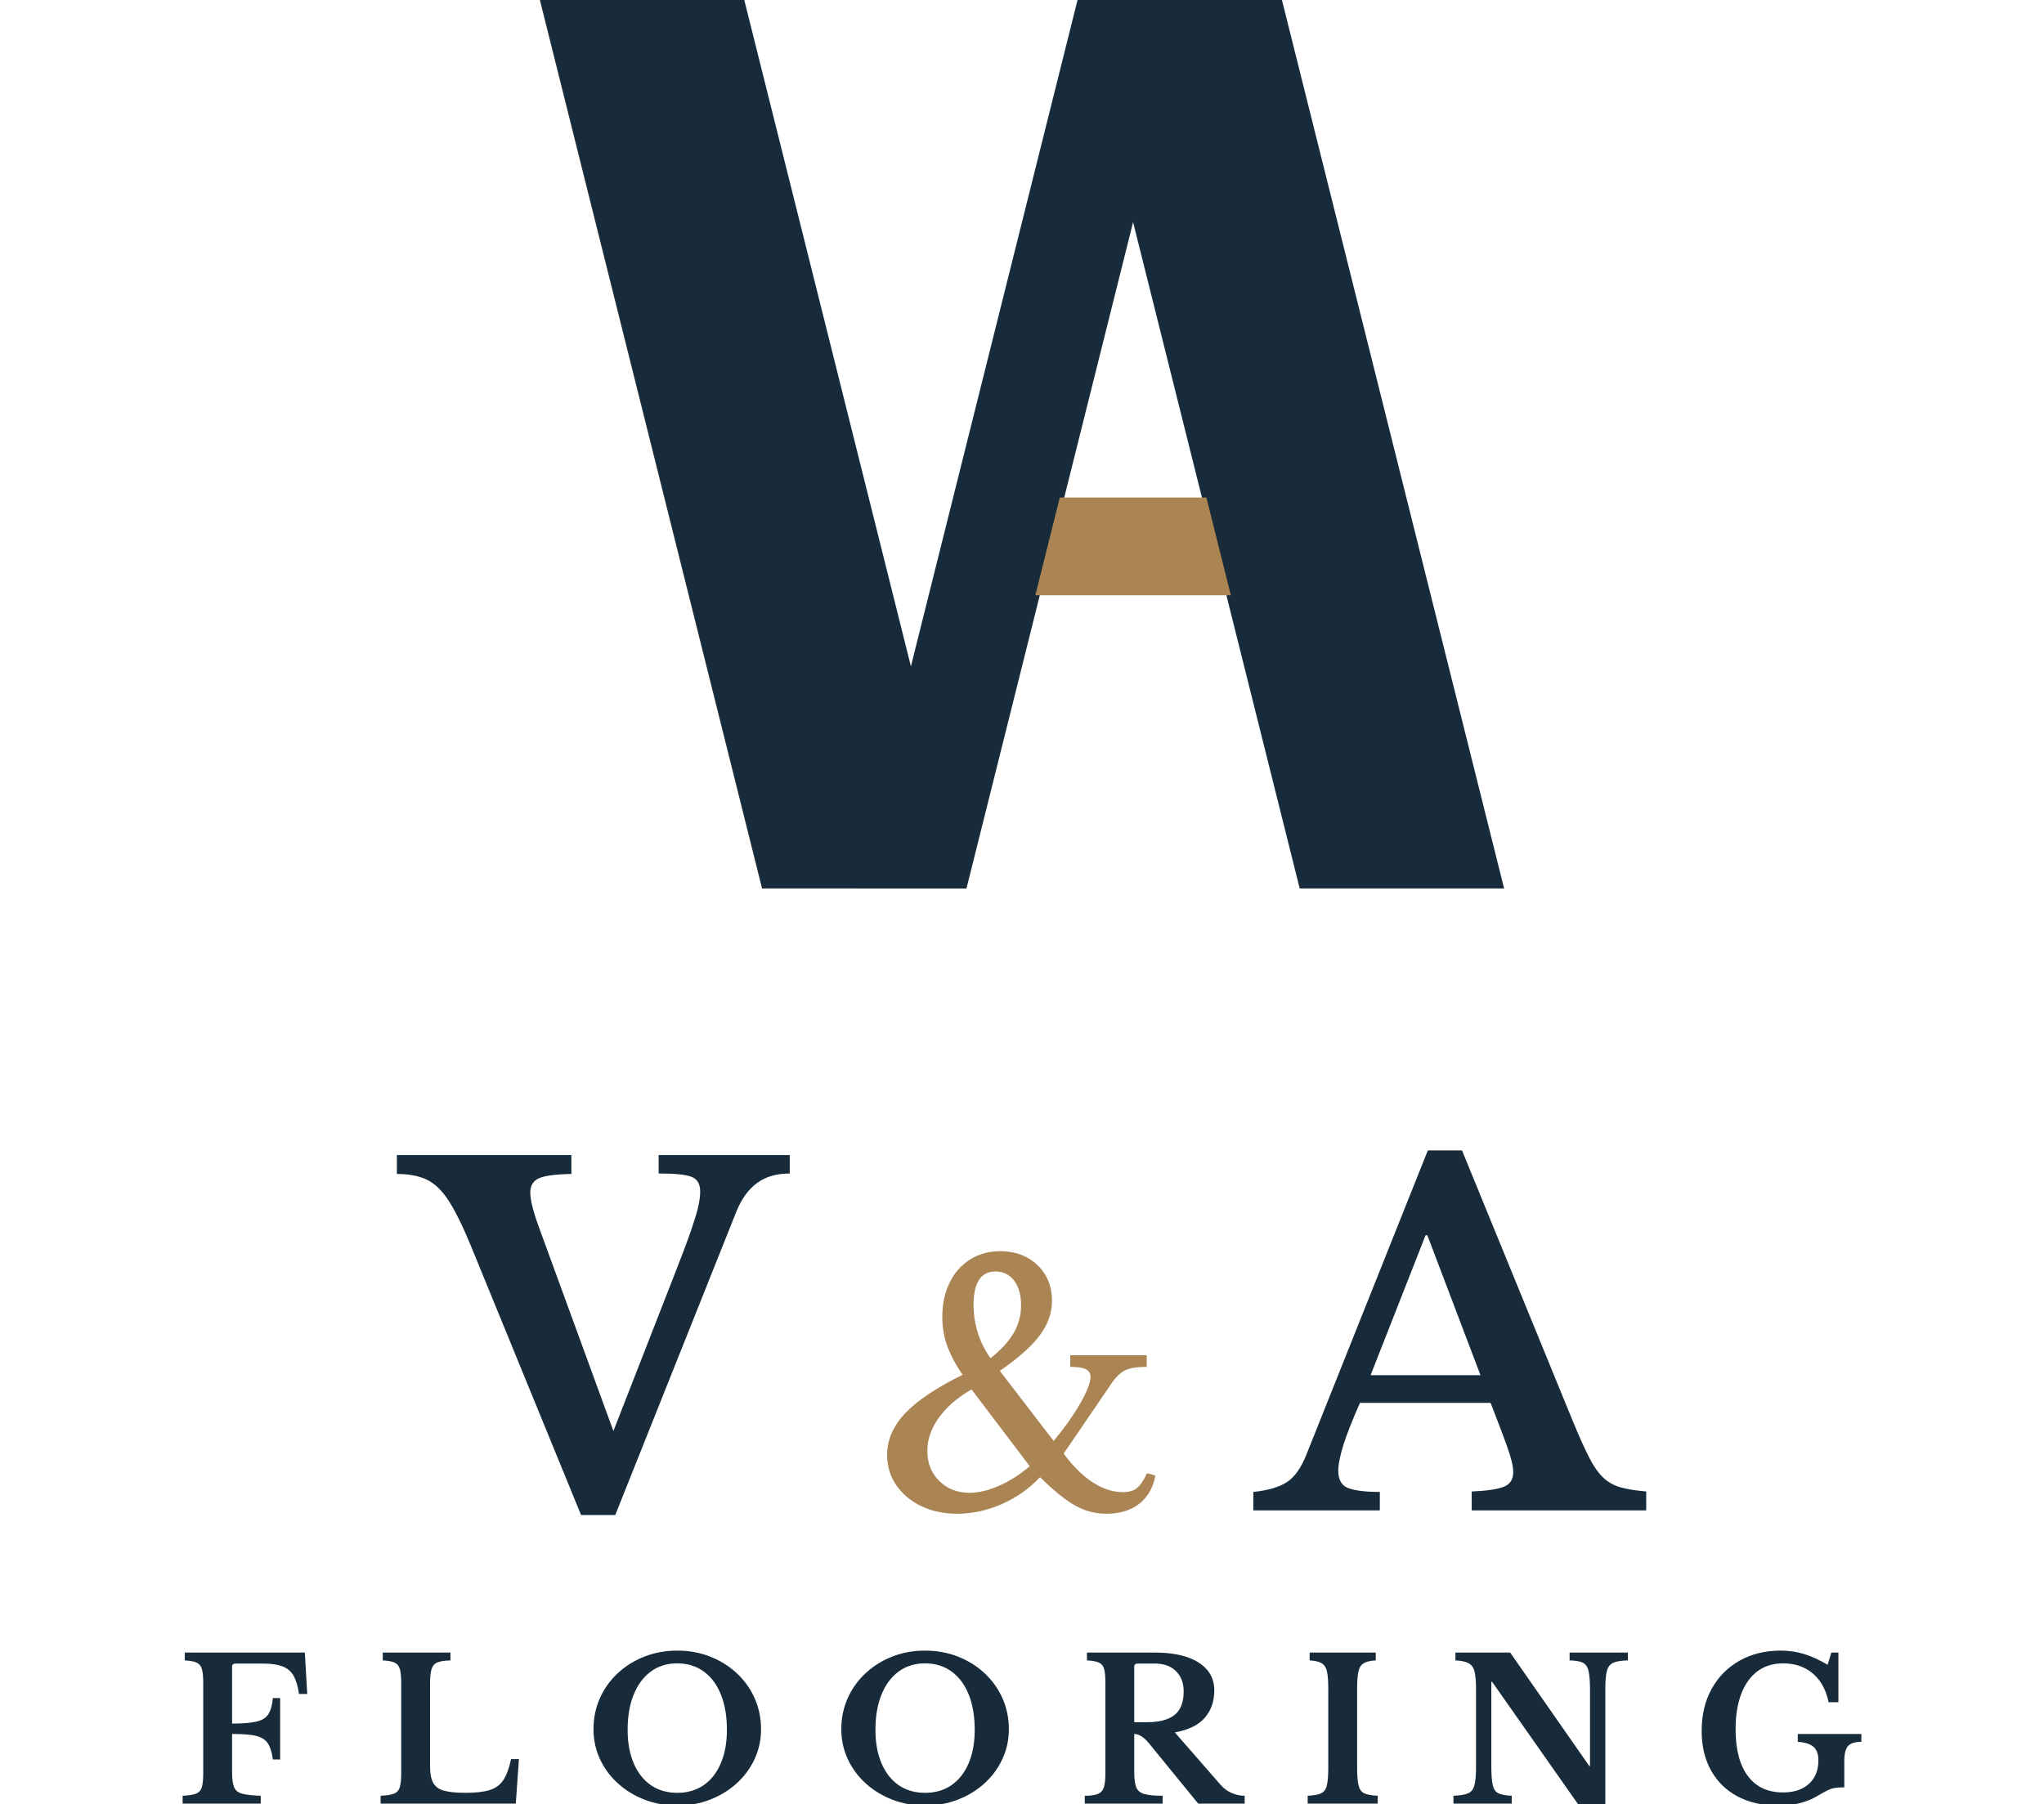
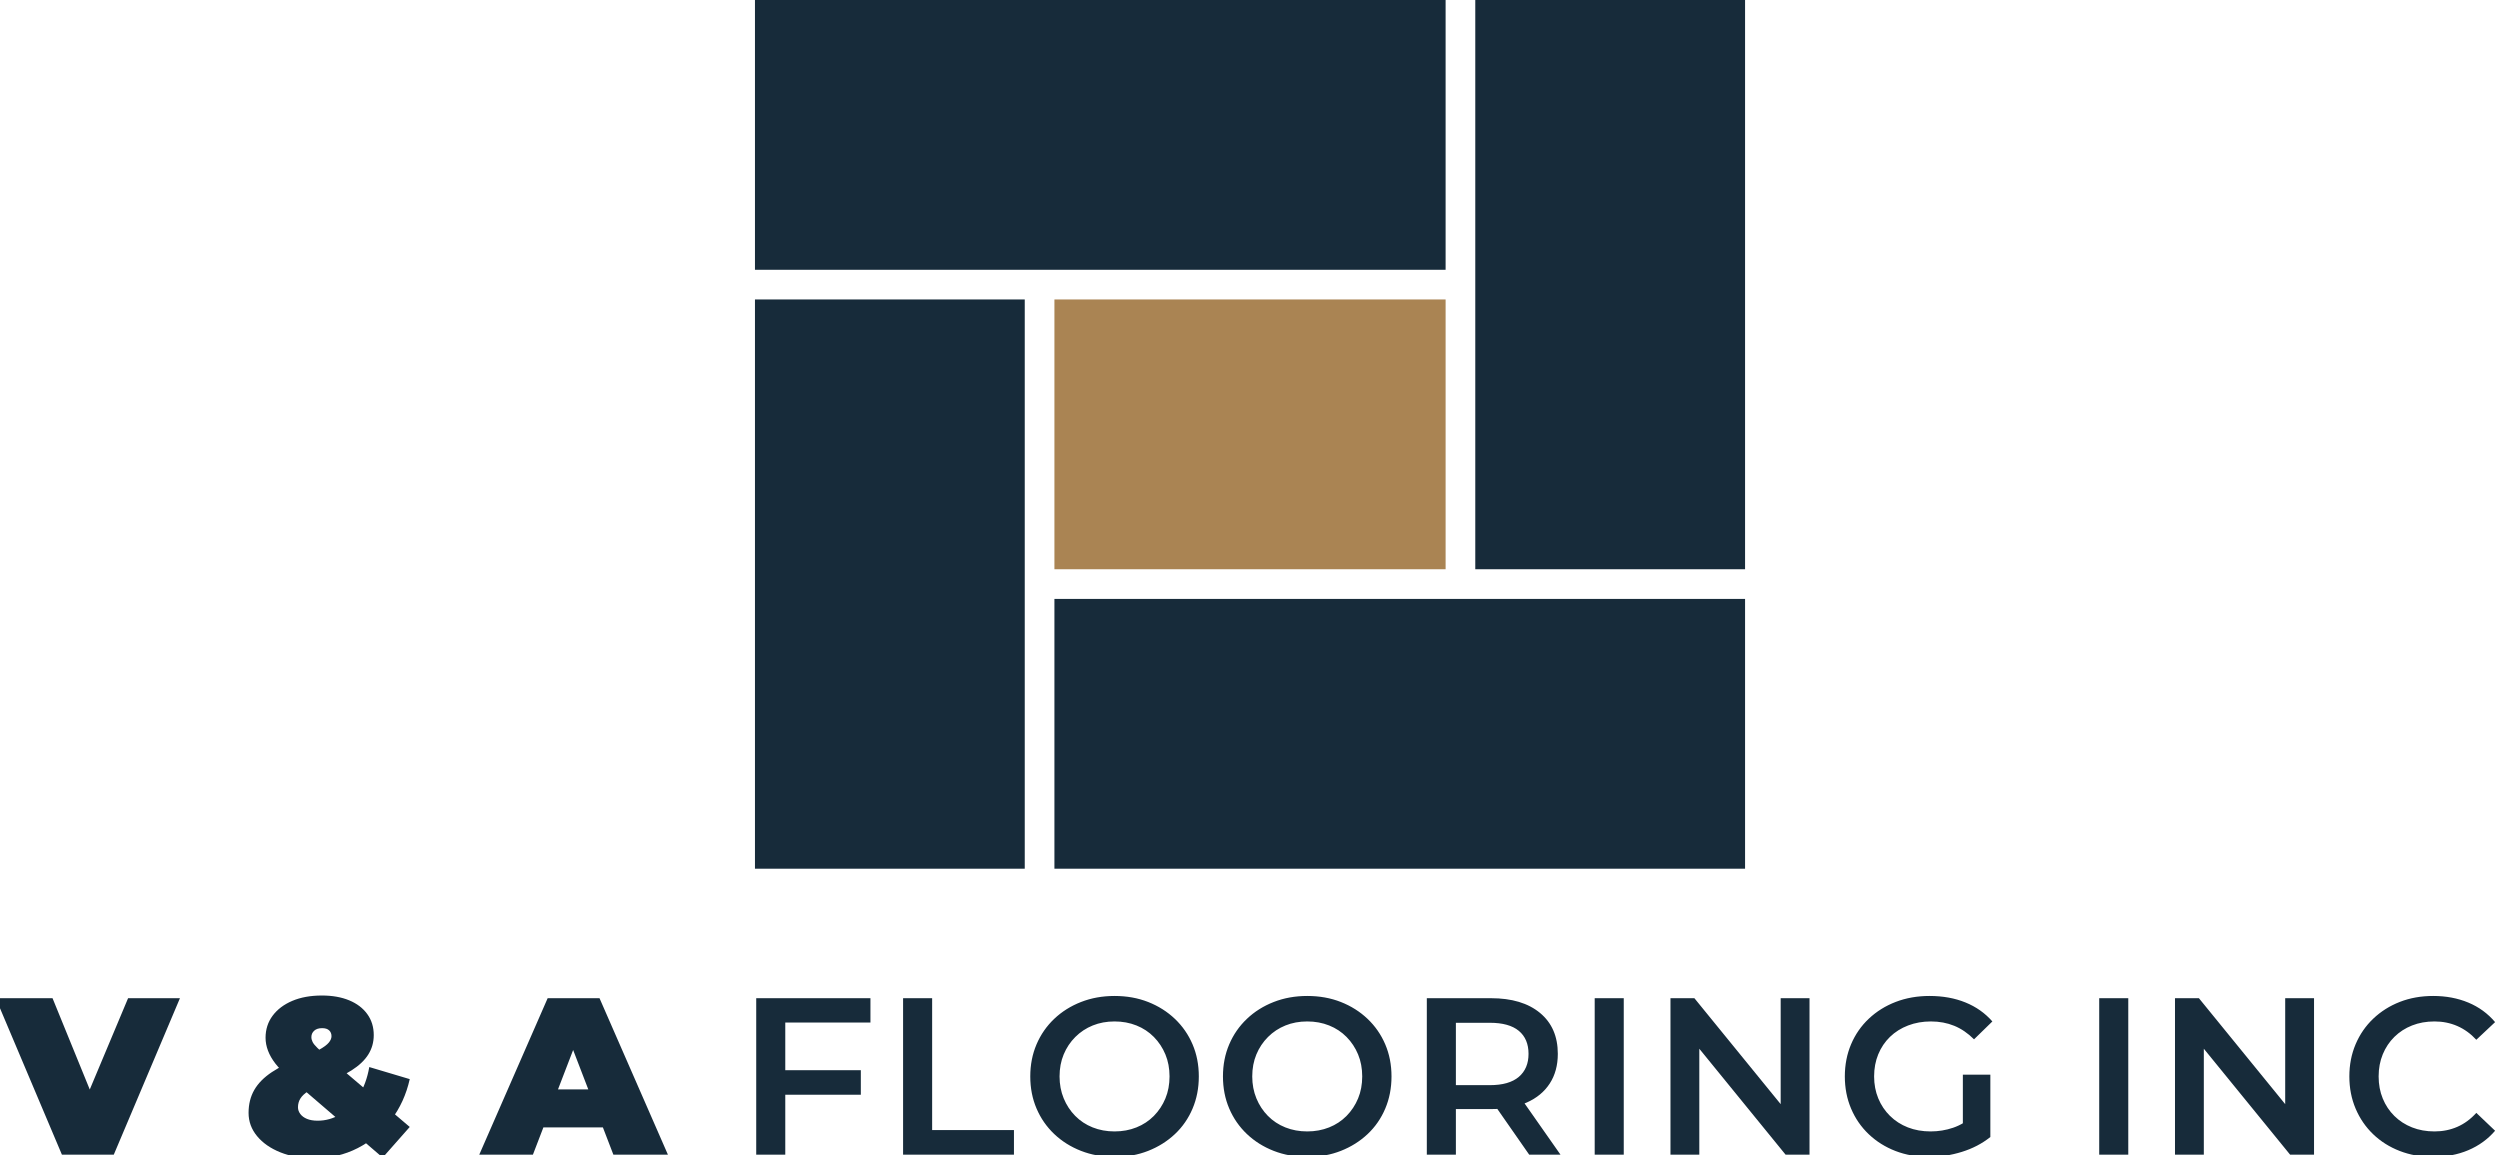
- <svg xmlns="http://www.w3.org/2000/svg" viewBox="0 0 230 203" role="img" aria-labelledby="t">
+ <svg xmlns="http://www.w3.org/2000/svg" viewBox="0 0 926.67 428" role="img" aria-labelledby="t">
  <g fill="#172B3A">
-     <path d="M60.75 0 L83.75 0 L108.75 100 L85.75 100 Z" />
-     <path d="M96.25 100 L108.75 100 L133.75 0 L121.25 0 Z" />
-     <path d="M121.25 0 L144.25 0 L169.25 100 L146.25 100 Z" />
+     <path d="M279.84 0 L535.84 0 L535.84 100 L279.84 100 Z" />
+     <path d="M546.84 0 L646.84 0 L646.84 211 L546.84 211 Z" />
+     <path d="M390.84 222 L646.84 222 L646.84 322 L390.84 322 Z" />
+     <path d="M279.84 111 L379.84 111 L379.84 322 L279.84 322 Z" />
+     <path d="M22.951 428.0 -1.574 370.0H19.471L39.44 418.969H26.929L47.477 370.0H66.7L42.174 428.0ZM141.851 429.077 106.72 398.917Q103.903 396.597 102.08 394.236Q100.257 391.874 99.346 389.471Q98.434 387.069 98.434 384.666Q98.434 380.026 101.044 376.504Q103.654 372.983 108.336 370.994Q113.017 369.006 119.314 369.006Q125.114 369.006 129.423 370.787Q133.731 372.569 136.134 375.883Q138.537 379.197 138.537 383.671Q138.537 387.649 136.507 390.88Q134.477 394.111 130.293 396.763Q126.109 399.414 119.729 401.817Q116.414 403.06 114.343 404.386Q112.271 405.711 111.36 407.161Q110.449 408.611 110.449 410.434Q110.449 411.76 111.319 412.92Q112.189 414.08 113.804 414.743Q115.42 415.406 117.74 415.406Q122.214 415.406 126.15 413.044Q130.086 410.683 132.944 406.209Q135.803 401.734 136.88 395.52L151.877 399.994Q149.971 408.529 144.959 415.157Q139.946 421.786 132.613 425.556Q125.28 429.326 116.331 429.326Q109.371 429.326 103.903 427.13Q98.434 424.934 95.286 421.123Q92.137 417.311 92.137 412.506Q92.137 407.7 94.25 404.013Q96.363 400.326 100.796 397.384Q105.229 394.443 112.023 391.874Q116.166 390.3 118.527 388.974Q120.889 387.649 121.883 386.447Q122.877 385.246 122.877 384.086Q122.877 382.76 122.007 381.931Q121.137 381.103 119.397 381.103Q117.491 381.103 116.456 382.056Q115.42 383.009 115.42 384.417Q115.42 385.329 115.876 386.24Q116.331 387.151 117.657 388.436Q118.983 389.72 121.386 391.791L151.877 417.726ZM177.646 428.0 203.0 370.0H222.223L247.577 428.0H227.36L208.634 379.28H216.257L197.531 428.0ZM192.726 417.891 197.697 403.806H224.377L229.349 417.891Z" />
+     <path d="M280.306 428.0V370.0H322.646V379.031H291.077V428.0ZM290.166 405.794V396.68H319.083V405.794ZM334.743 428.0V370.0H345.514V418.886H375.84V428.0ZM413.209 428.829Q406.414 428.829 400.697 426.591Q394.98 424.354 390.754 420.336Q386.529 416.317 384.209 410.89Q381.889 405.463 381.889 399.0Q381.889 392.537 384.209 387.11Q386.529 381.683 390.754 377.664Q394.98 373.646 400.697 371.409Q406.414 369.171 413.126 369.171Q419.92 369.171 425.596 371.409Q431.271 373.646 435.497 377.664Q439.723 381.683 442.043 387.11Q444.363 392.537 444.363 399.0Q444.363 405.463 442.043 410.931Q439.723 416.4 435.497 420.377Q431.271 424.354 425.596 426.591Q419.92 428.829 413.209 428.829ZM413.126 419.383Q417.517 419.383 421.246 417.891Q424.974 416.4 427.709 413.624Q430.443 410.849 431.976 407.161Q433.509 403.474 433.509 399.0Q433.509 394.526 431.976 390.839Q430.443 387.151 427.709 384.376Q424.974 381.6 421.246 380.109Q417.517 378.617 413.126 378.617Q408.734 378.617 405.047 380.109Q401.36 381.6 398.584 384.376Q395.809 387.151 394.276 390.839Q392.743 394.526 392.743 399.0Q392.743 403.391 394.276 407.12Q395.809 410.849 398.543 413.624Q401.277 416.4 405.006 417.891Q408.734 419.383 413.126 419.383ZM484.631 428.829Q477.837 428.829 472.12 426.591Q466.403 424.354 462.177 420.336Q457.951 416.317 455.631 410.89Q453.311 405.463 453.311 399.0Q453.311 392.537 455.631 387.11Q457.951 381.683 462.177 377.664Q466.403 373.646 472.12 371.409Q477.837 369.171 484.549 369.171Q491.343 369.171 497.019 371.409Q502.694 373.646 506.92 377.664Q511.146 381.683 513.466 387.11Q515.786 392.537 515.786 399.0Q515.786 405.463 513.466 410.931Q511.146 416.4 506.92 420.377Q502.694 424.354 497.019 426.591Q491.343 428.829 484.631 428.829ZM484.549 419.383Q488.94 419.383 492.669 417.891Q496.397 416.4 499.131 413.624Q501.866 410.849 503.399 407.161Q504.931 403.474 504.931 399.0Q504.931 394.526 503.399 390.839Q501.866 387.151 499.131 384.376Q496.397 381.6 492.669 380.109Q488.94 378.617 484.549 378.617Q480.157 378.617 476.47 380.109Q472.783 381.6 470.007 384.376Q467.231 387.151 465.699 390.839Q464.166 394.526 464.166 399.0Q464.166 403.391 465.699 407.12Q467.231 410.849 469.966 413.624Q472.7 416.4 476.429 417.891Q480.157 419.383 484.549 419.383ZM528.877 428.0V370.0H552.657Q564.257 370.0 570.844 375.469Q577.431 380.937 577.431 390.631Q577.431 397.011 574.449 401.61Q571.466 406.209 565.956 408.653Q560.446 411.097 552.74 411.097H534.843L539.649 406.209V428.0ZM566.826 428.0 552.16 406.954H563.677L578.426 428.0ZM539.649 407.369 534.843 402.231H552.243Q559.369 402.231 562.973 399.166Q566.577 396.1 566.577 390.631Q566.577 385.08 562.973 382.097Q559.369 379.114 552.243 379.114H534.843L539.649 373.811ZM591.103 428.0V370.0H601.874V428.0ZM619.191 428.0V370.0H628.057L664.431 414.66H660.04V370.0H670.729V428.0H661.863L625.489 383.34H629.88V428.0ZM715.057 428.829Q708.263 428.829 702.587 426.633Q696.911 424.437 692.686 420.419Q688.46 416.4 686.14 410.931Q683.82 405.463 683.82 399.0Q683.82 392.537 686.14 387.069Q688.46 381.6 692.727 377.581Q696.994 373.563 702.711 371.367Q708.429 369.171 715.223 369.171Q722.597 369.171 728.521 371.574Q734.446 373.977 738.506 378.617L731.711 385.246Q728.314 381.849 724.379 380.233Q720.443 378.617 715.72 378.617Q711.163 378.617 707.269 380.109Q703.374 381.6 700.557 384.334Q697.74 387.069 696.207 390.797Q694.674 394.526 694.674 399.0Q694.674 403.391 696.207 407.12Q697.74 410.849 700.557 413.624Q703.374 416.4 707.186 417.891Q710.997 419.383 715.637 419.383Q719.946 419.383 723.964 418.016Q727.983 416.649 731.629 413.417L737.76 421.454Q733.203 425.1 727.196 426.964Q721.189 428.829 715.057 428.829ZM737.76 421.454 727.569 420.046V398.337H737.76ZM778.111 428.0V370.0H788.883V428.0ZM806.2 428.0V370.0H815.066L851.44 414.66H847.049V370.0H857.737V428.0H848.871L812.497 383.34H816.889V428.0ZM901.817 428.829Q895.189 428.829 889.513 426.633Q883.837 424.437 879.653 420.419Q875.469 416.4 873.149 410.931Q870.829 405.463 870.829 399.0Q870.829 392.537 873.149 387.069Q875.469 381.6 879.694 377.581Q883.92 373.563 889.554 371.367Q895.189 369.171 901.9 369.171Q909.026 369.171 914.909 371.616Q920.791 374.06 924.851 378.866L917.891 385.411Q914.743 382.014 910.849 380.316Q906.954 378.617 902.397 378.617Q897.84 378.617 894.07 380.109Q890.3 381.6 887.524 384.334Q884.749 387.069 883.216 390.797Q881.683 394.526 881.683 399.0Q881.683 403.474 883.216 407.203Q884.749 410.931 887.524 413.666Q890.3 416.4 894.07 417.891Q897.84 419.383 902.397 419.383Q906.954 419.383 910.849 417.684Q914.743 415.986 917.891 412.506L924.851 419.134Q920.791 423.857 914.909 426.343Q909.026 428.829 901.817 428.829Z" />
  </g>
-   <path fill="#AA8453" d="M119.25 56 L135.75 56 L138.5 67 L116.5 67 Z" />
-   <g fill="#172B3A">
-     <path d="M60.71 138.312 69.022 161.065 75.775 143.766Q77.126 140.338 77.749 138.519Q78.372 136.701 78.58 135.766Q78.788 134.831 78.788 134.104Q78.788 132.857 77.853 132.468Q76.918 132.078 74.113 132.078V130.0H88.866V132.078Q86.684 132.078 85.23 133.117Q83.775 134.156 82.892 136.286L69.23 170.519H65.385L52.97 140.182Q51.619 136.909 50.502 135.169Q49.385 133.429 48.035 132.779Q46.684 132.13 44.658 132.13V130.0H64.295V132.13Q61.593 132.182 60.632 132.623Q59.671 133.065 59.671 134.208Q59.671 134.883 59.931 135.896Q60.191 136.909 60.71 138.312Z" />
-     <path d="M141.03 170.0V167.922Q143.524 167.662 144.822 166.805Q146.121 165.948 147.004 163.714L160.666 129.481H164.511L176.926 159.818Q178.017 162.468 178.796 164.0Q179.576 165.532 180.407 166.312Q181.238 167.091 182.355 167.403Q183.472 167.714 185.238 167.87V170.0H165.602V167.87Q168.095 167.766 169.186 167.351Q170.277 166.935 170.277 165.688Q170.277 164.961 169.913 163.792Q169.55 162.623 168.926 161.013L167.731 157.896H153.03Q151.783 160.701 151.186 162.571Q150.589 164.442 150.589 165.532Q150.589 167.091 151.757 167.506Q152.926 167.922 155.264 167.922V170.0ZM154.225 154.779H166.589L160.615 139.039H160.407Z" />
-     <path d="M20.551 203.0V202.117Q21.544 202.073 22.041 201.885Q22.538 201.697 22.703 201.168Q22.869 200.638 22.869 199.6V189.4Q22.869 188.362 22.714 187.844Q22.56 187.325 22.118 187.126Q21.677 186.927 20.794 186.883V186.0H34.305L34.57 190.658H33.643Q33.466 189.4 33.058 188.649Q32.649 187.899 31.821 187.568Q30.994 187.236 29.558 187.236H26.512Q26.114 187.236 26.114 187.612V193.992Q27.903 193.992 28.852 193.771Q29.801 193.551 30.199 192.932Q30.596 192.314 30.706 191.122H31.523V198.032H30.706Q30.574 197.105 30.32 196.542Q30.066 195.979 29.581 195.681Q29.095 195.383 28.256 195.273Q27.417 195.162 26.114 195.162V199.445Q26.114 200.571 26.335 201.134Q26.556 201.697 27.251 201.885Q27.947 202.073 29.338 202.117V203.0ZM42.827 203.0V202.117Q43.821 202.073 44.318 201.885Q44.814 201.697 44.98 201.168Q45.145 200.638 45.145 199.6V189.4Q45.145 188.362 44.991 187.844Q44.836 187.325 44.395 187.126Q43.953 186.927 43.07 186.883V186.0H50.687V186.883Q49.694 186.905 49.208 187.115Q48.722 187.325 48.556 187.877Q48.391 188.429 48.391 189.555V198.805Q48.391 200.042 48.755 200.682Q49.119 201.322 49.992 201.554Q50.864 201.786 52.387 201.786Q54.087 201.786 55.092 201.477Q56.096 201.168 56.637 200.351Q57.178 199.534 57.509 197.988H58.392L58.039 203.0ZM76.209 185.779Q78.196 185.779 79.907 186.453Q81.618 187.126 82.91 188.329Q84.201 189.532 84.919 191.144Q85.636 192.756 85.636 194.632Q85.636 196.421 84.908 197.988Q84.179 199.556 82.888 200.726Q81.596 201.896 79.885 202.558Q78.174 203.221 76.209 203.221Q74.244 203.221 72.533 202.558Q70.822 201.896 69.531 200.726Q68.239 199.556 67.51 197.988Q66.782 196.421 66.782 194.632Q66.782 192.756 67.499 191.144Q68.217 189.532 69.508 188.329Q70.8 187.126 72.511 186.453Q74.222 185.779 76.209 185.779ZM76.209 201.786Q77.931 201.786 79.179 200.925Q80.426 200.064 81.11 198.463Q81.795 196.862 81.795 194.699Q81.795 192.403 81.121 190.725Q80.448 189.047 79.19 188.131Q77.931 187.214 76.209 187.214Q74.487 187.214 73.24 188.131Q71.992 189.047 71.308 190.725Q70.623 192.403 70.623 194.699Q70.623 196.862 71.308 198.463Q71.992 200.064 73.24 200.925Q74.487 201.786 76.209 201.786ZM104.094 185.779Q106.081 185.779 107.792 186.453Q109.503 187.126 110.794 188.329Q112.086 189.532 112.803 191.144Q113.521 192.756 113.521 194.632Q113.521 196.421 112.792 197.988Q112.064 199.556 110.772 200.726Q109.481 201.896 107.769 202.558Q106.058 203.221 104.094 203.221Q102.129 203.221 100.418 202.558Q98.706 201.896 97.415 200.726Q96.123 199.556 95.395 197.988Q94.666 196.421 94.666 194.632Q94.666 192.756 95.384 191.144Q96.101 189.532 97.393 188.329Q98.684 187.126 100.395 186.453Q102.106 185.779 104.094 185.779ZM104.094 201.786Q105.816 201.786 107.063 200.925Q108.31 200.064 108.995 198.463Q109.679 196.862 109.679 194.699Q109.679 192.403 109.006 190.725Q108.332 189.047 107.074 188.131Q105.816 187.214 104.094 187.214Q102.371 187.214 101.124 188.131Q99.877 189.047 99.192 190.725Q98.508 192.403 98.508 194.699Q98.508 196.862 99.192 198.463Q99.877 200.064 101.124 200.925Q102.371 201.786 104.094 201.786ZM136.636 190.261Q136.636 192.094 135.577 193.33Q134.517 194.566 132.199 194.986L137.321 200.858Q137.851 201.477 138.579 201.797Q139.308 202.117 140.058 202.117V203.0H134.826L129.351 196.288Q128.997 195.847 128.688 195.604Q128.379 195.361 128.125 195.262Q127.871 195.162 127.629 195.162V199.49Q127.629 200.571 127.849 201.145Q128.07 201.719 128.755 201.918Q129.439 202.117 130.83 202.117V203.0H122.065V202.117Q123.036 202.117 123.533 201.918Q124.03 201.719 124.206 201.179Q124.383 200.638 124.383 199.6V189.4Q124.383 188.362 124.24 187.844Q124.096 187.325 123.655 187.126Q123.213 186.927 122.308 186.883V186.0H129.947Q133.126 186.0 134.881 187.126Q136.636 188.252 136.636 190.261ZM127.629 187.612V193.838H129.064Q131.139 193.838 132.166 193.021Q133.192 192.204 133.192 190.371Q133.192 188.958 132.331 188.097Q131.47 187.236 129.947 187.236H128.026Q127.629 187.236 127.629 187.612ZM147.145 203.0V202.117Q148.139 202.073 148.636 201.852Q149.132 201.631 149.298 200.969Q149.464 200.306 149.464 198.938V190.062Q149.464 188.804 149.32 188.142Q149.177 187.479 148.724 187.203Q148.271 186.927 147.366 186.883V186.0H154.806V186.883Q153.901 186.927 153.449 187.203Q152.996 187.479 152.853 188.142Q152.709 188.804 152.709 190.062V198.938Q152.709 200.306 152.875 200.969Q153.04 201.631 153.537 201.852Q154.034 202.073 155.027 202.117V203.0ZM177.679 203.221 167.899 189.29H167.81V198.783Q167.81 200.24 167.976 200.936Q168.142 201.631 168.638 201.852Q169.135 202.073 170.106 202.117V203.0H163.549V202.117Q164.631 202.073 165.172 201.852Q165.713 201.631 165.901 200.969Q166.088 200.306 166.088 198.938V190.062Q166.088 188.804 165.923 188.142Q165.757 187.479 165.26 187.203Q164.764 186.927 163.77 186.883V186.0H169.93L178.827 198.761H178.916V190.217Q178.916 188.76 178.75 188.064Q178.584 187.369 178.099 187.137Q177.613 186.905 176.619 186.883V186.0H183.177V186.883Q182.095 186.905 181.554 187.137Q181.013 187.369 180.825 188.031Q180.638 188.694 180.638 190.062V203.221ZM200.11 203.221Q197.461 203.221 195.529 202.194Q193.597 201.168 192.538 199.28Q191.478 197.392 191.478 194.809Q191.478 192.116 192.604 190.084Q193.73 188.053 195.739 186.916Q197.748 185.779 200.375 185.779Q201.744 185.779 202.981 186.155Q204.217 186.53 205.652 187.369L206.071 186.0H206.866V191.586H205.762Q205.475 190.195 204.78 189.223Q204.084 188.252 203.036 187.733Q201.987 187.214 200.64 187.214Q198.962 187.214 197.77 188.097Q196.578 188.981 195.938 190.636Q195.297 192.292 195.297 194.632Q195.297 198.055 196.677 199.898Q198.057 201.742 200.64 201.742Q201.877 201.742 202.771 201.3Q203.665 200.858 204.14 200.053Q204.614 199.247 204.614 198.121Q204.614 197.105 204.073 196.619Q203.532 196.134 202.296 196.045V195.162H209.449V196.045Q208.368 196.045 207.948 196.52Q207.529 196.995 207.529 198.231V201.168Q206.888 201.168 206.48 201.234Q206.071 201.3 205.619 201.521Q205.166 201.742 204.349 202.227Q203.51 202.713 202.44 202.967Q201.369 203.221 200.11 203.221Z" />
-   </g>
-   <g fill="#AA8453">
-     <path d="M107.715 170.374Q105.433 170.374 103.657 169.514Q101.88 168.654 100.851 167.157Q99.823 165.661 99.823 163.754Q99.823 161.21 101.861 159.06Q103.9 156.909 108.313 154.74Q107.116 152.982 106.574 151.448Q106.032 149.915 106.032 148.232Q106.032 146.025 106.855 144.361Q107.677 142.696 109.155 141.761Q110.632 140.826 112.54 140.826Q114.26 140.826 115.569 141.537Q116.878 142.247 117.626 143.5Q118.375 144.753 118.375 146.399Q118.375 148.456 116.991 150.308Q115.607 152.159 112.502 154.291L118.562 162.183Q120.394 159.976 121.554 157.956Q122.713 155.937 122.713 154.964Q122.713 154.366 122.171 154.104Q121.629 153.842 120.432 153.842V152.533H129.034V153.842Q127.426 153.842 126.603 154.235Q125.78 154.628 124.995 155.824L119.684 163.604Q121.255 165.736 122.956 166.839Q124.658 167.943 126.341 167.943Q127.314 167.943 127.894 167.513Q128.473 167.083 129.072 165.811L130.007 166.073Q129.633 168.13 128.193 169.252Q126.753 170.374 124.471 170.374Q123.237 170.374 122.134 169.981Q121.03 169.589 119.815 168.691Q118.599 167.793 117.028 166.26Q115.195 168.205 112.727 169.289Q110.258 170.374 107.715 170.374ZM109.099 168.018Q110.632 168.018 112.446 167.214Q114.26 166.409 115.869 165.025L109.323 156.385Q106.967 157.732 105.658 159.546Q104.349 161.36 104.349 163.305Q104.349 165.362 105.695 166.69Q107.042 168.018 109.099 168.018ZM111.455 152.87Q113.213 151.486 114.055 150.046Q114.896 148.606 114.896 146.923Q114.896 145.165 114.111 144.136Q113.325 143.108 112.016 143.108Q109.548 143.108 109.548 146.885Q109.548 148.494 110.034 150.027Q110.52 151.561 111.455 152.87Z" />
-   </g>
+   <path fill="#AA8453" d="M390.84 111 L535.84 111 L535.84 211 L390.84 211 Z" />
</svg>
